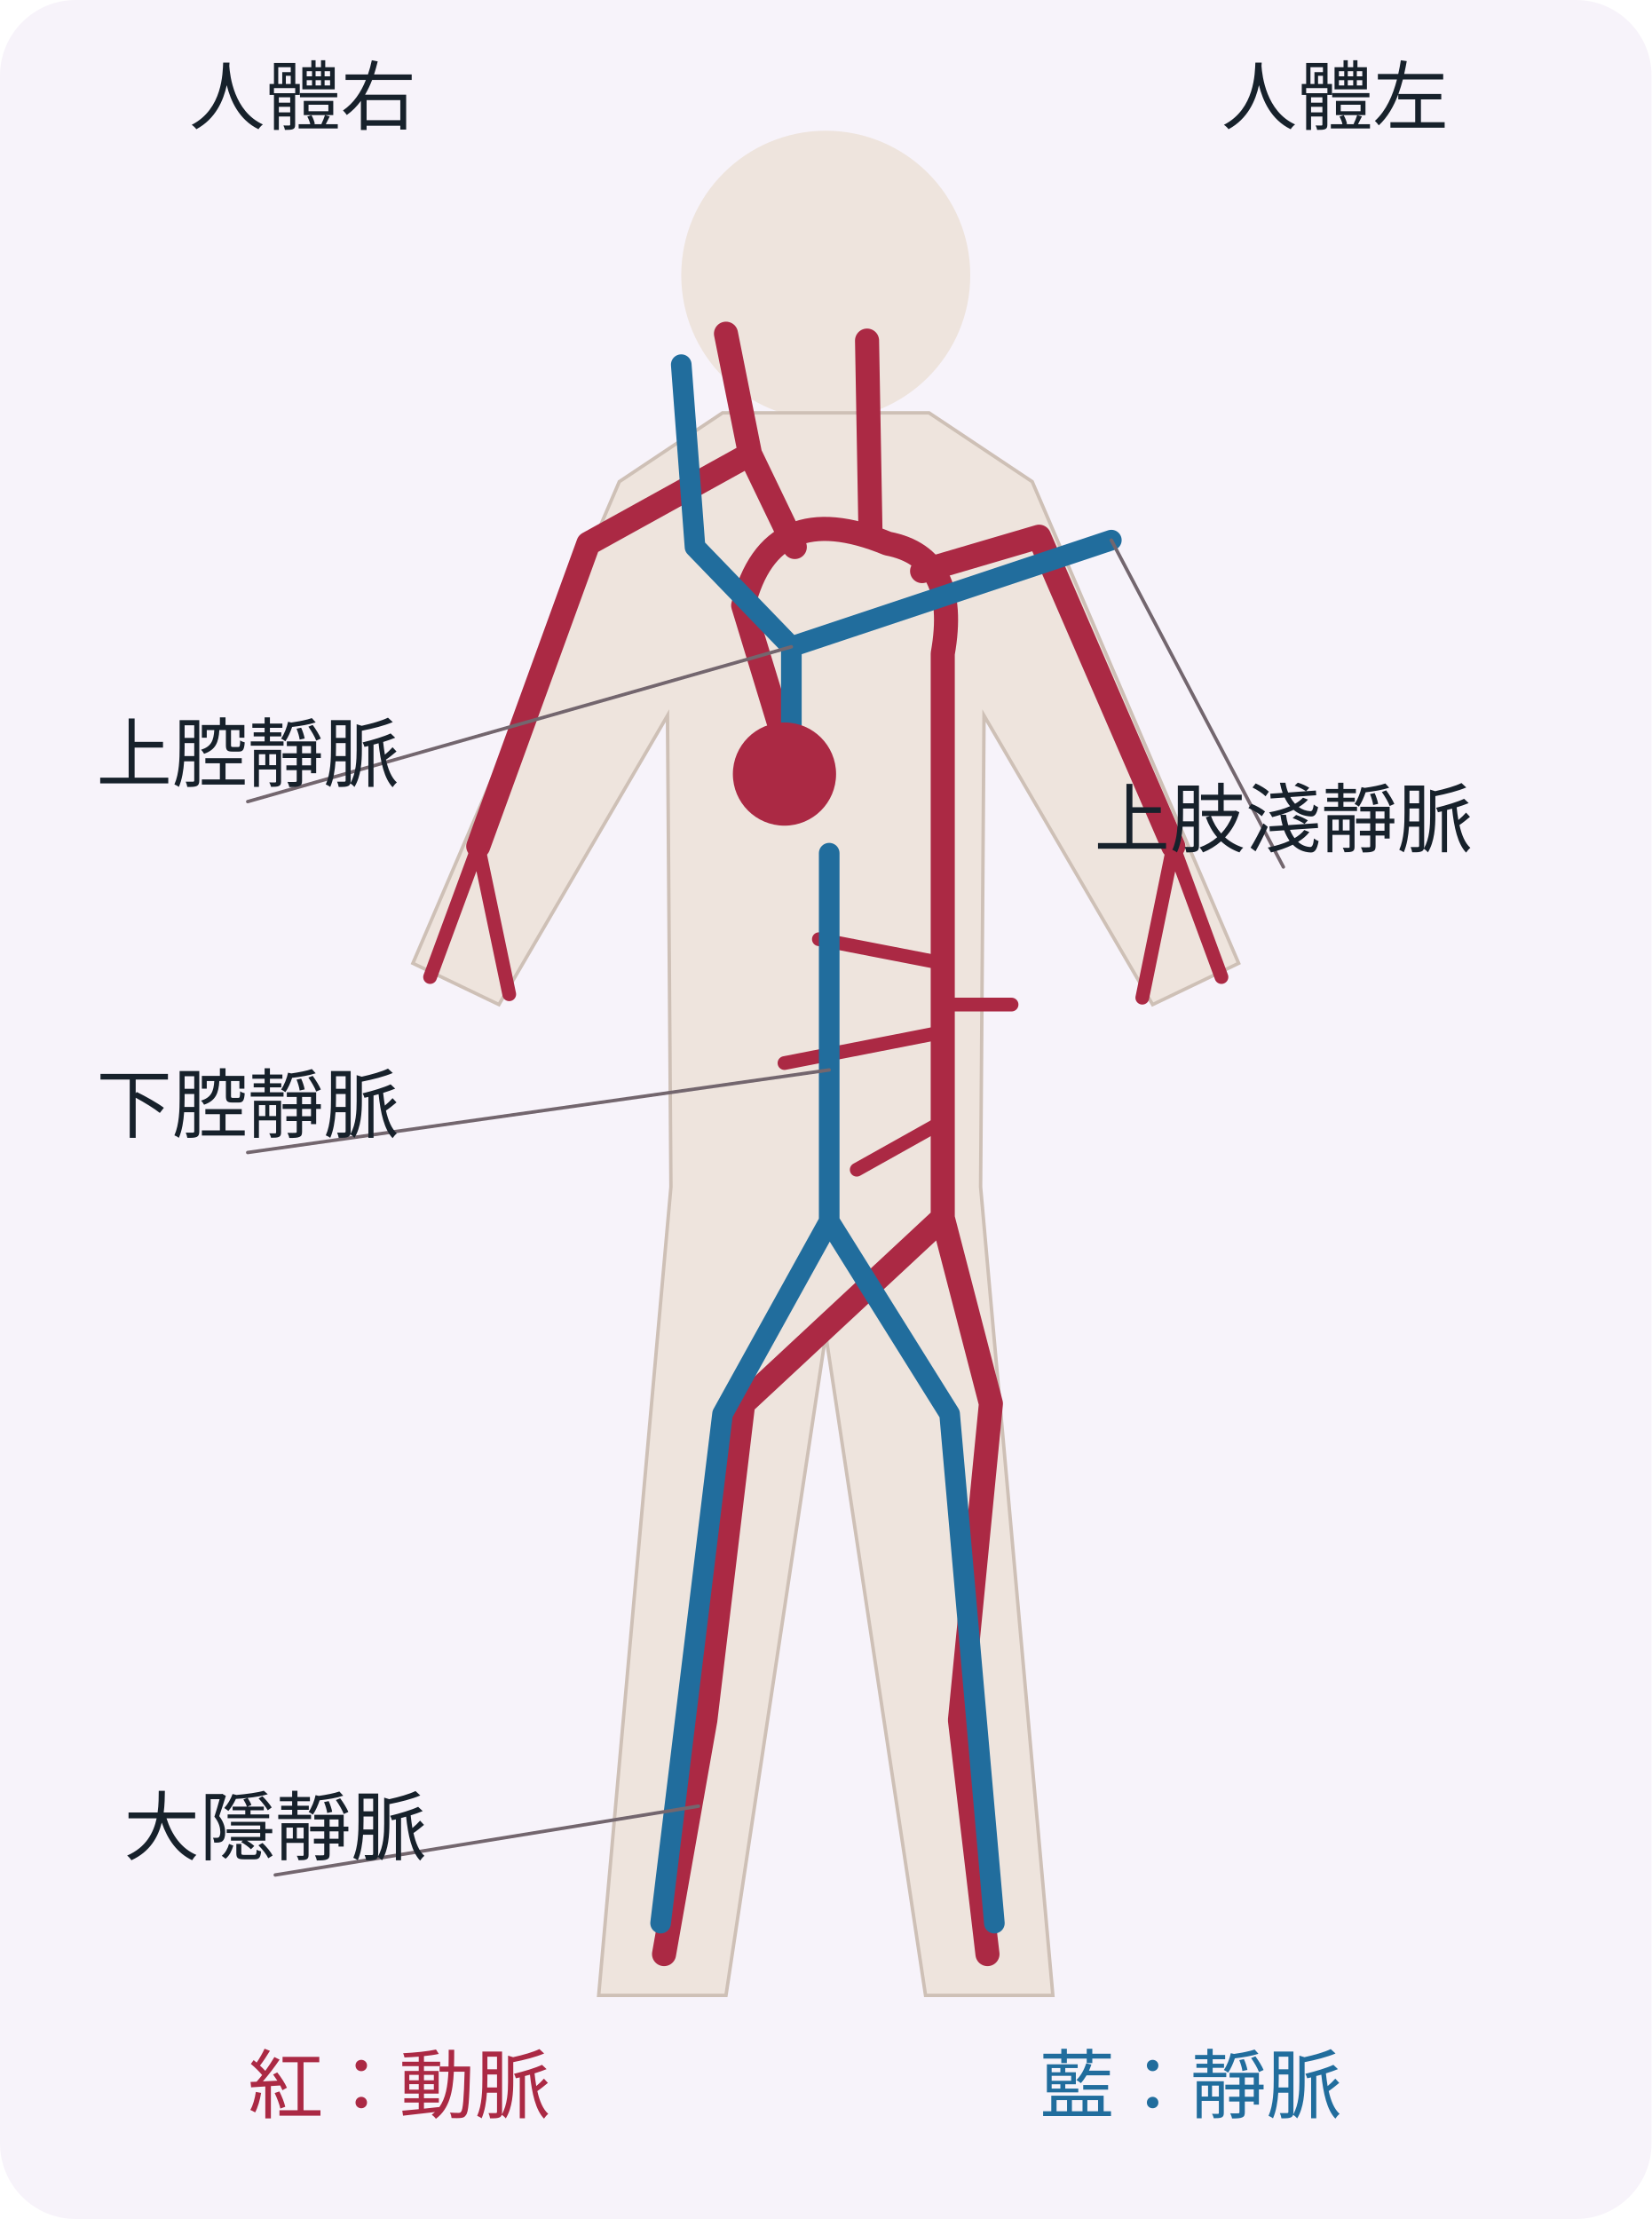
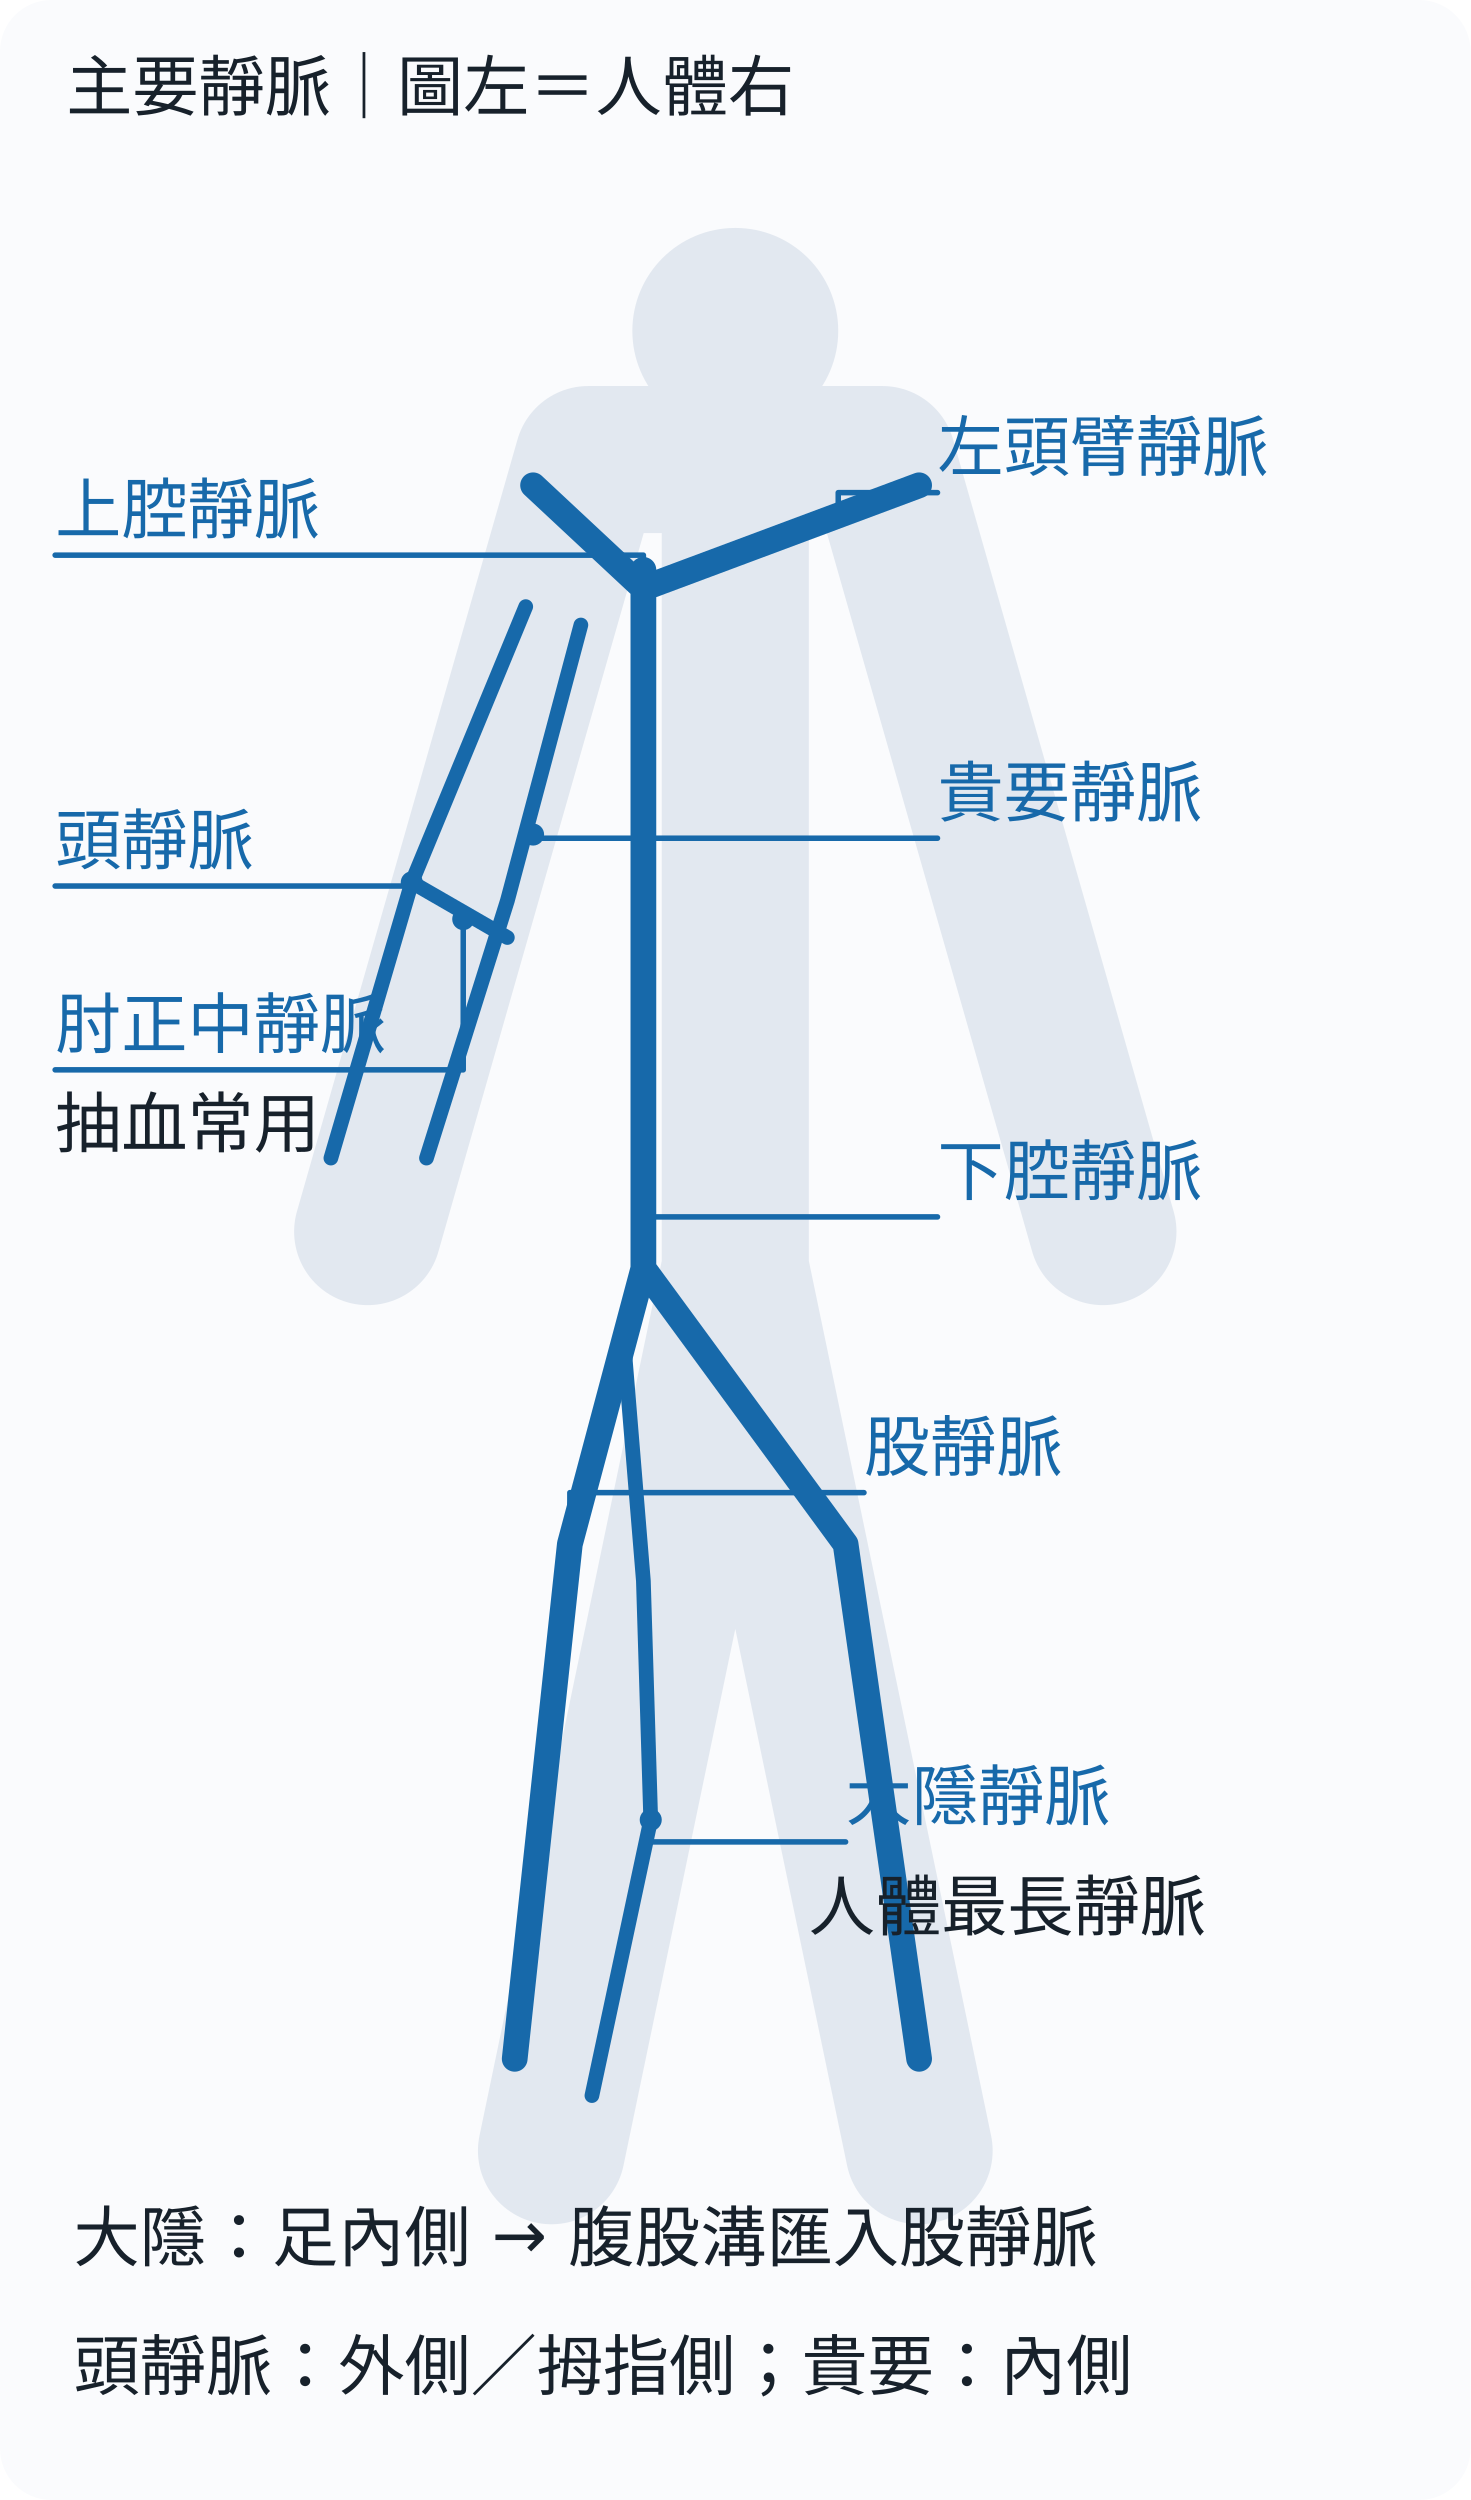
- <svg xmlns="http://www.w3.org/2000/svg" viewBox="0 0 480 645" role="img" style="font-family:system-ui,sans-serif">
-   <rect width="480" height="645" rx="22" fill="#f7f3fa" />
-   <circle cx="240" cy="80" r="42" fill="#eee4dd" />
-   <path d="M210 120 L180 140 L120 280 L145 292 L194 208 L195 345 L174 580 L211 580 L240 388 L269 580 L306 580 L285 345 L286 208 L335 292 L360 280 L300 140 L270 120 Z" fill="#eee4dd" stroke="#cec0b6" />
-   <text x="88" y="36" font-size="22" fill="#17212b" text-anchor="middle">人體右</text>
-   <text x="388" y="36" font-size="22" fill="#17212b" text-anchor="middle">人體左</text>
-   <path d="M230 222 L216 176 Q224 144 258 158 Q279 162 274 190 L274 354 M274 354 L216 408 L205 500 L193 568 M274 354 L288 408 L279 500 L287 568" fill="none" stroke="#ab2944" stroke-width="7" stroke-linecap="round" stroke-linejoin="round" />
-   <path d="M231 159 L218 132 L211 97 M218 132 L171 158 L139 246 M253 155 L252 99 M268 166 L302 156 L341 246" fill="none" stroke="#ab2944" stroke-width="7" stroke-linecap="round" stroke-linejoin="round" />
-   <path d="M139 246 L125 284 M139 246 L148 289 M341 246 L332 290 M341 246 L355 284" fill="none" stroke="#ab2944" stroke-width="4" stroke-linecap="round" stroke-linejoin="round" />
-   <path d="M274 280 L238 273 M274 300 L228 309 M274 326 L249 340 M274 292 L294 292" fill="none" stroke="#ab2944" stroke-width="4" stroke-linecap="round" stroke-linejoin="round" />
-   <path d="M198 106 L202 159 L230 188 L230 226 M323 157 L230 188 M192 559 L210 411 L241 355 L241 248 M289 559 L276 411 L241 355" fill="none" stroke="#216d9d" stroke-width="6" stroke-linecap="round" stroke-linejoin="round" />
-   <circle cx="228" cy="225" r="15" fill="#ab2944" />
-   <text x="72" y="614" font-size="22" fill="#ab2944" text-anchor="start">紅：動脈</text>
-   <text x="302" y="614" font-size="22" fill="#216d9d" text-anchor="start">藍：靜脈</text>
-   <path d="M72 233 L230 188" fill="none" stroke="#73666e" stroke-width="1" stroke-linecap="round" stroke-linejoin="round" />
-   <text x="72" y="227" font-size="22" fill="#17212b" text-anchor="middle">上腔靜脈</text>
-   <path d="M72 335 L241 311" fill="none" stroke="#73666e" stroke-width="1" stroke-linecap="round" stroke-linejoin="round" />
-   <text x="72" y="329" font-size="22" fill="#17212b" text-anchor="middle">下腔靜脈</text>
-   <path d="M80 545 L203 525" fill="none" stroke="#73666e" stroke-width="1" stroke-linecap="round" stroke-linejoin="round" />
-   <text x="80" y="539" font-size="22" fill="#17212b" text-anchor="middle">大隱靜脈</text>
-   <path d="M373 252 L323 157" fill="none" stroke="#73666e" stroke-width="1" stroke-linecap="round" stroke-linejoin="round" />
-   <text x="373" y="246" font-size="22" fill="#17212b" text-anchor="middle">上肢淺靜脈</text>
+ <svg xmlns="http://www.w3.org/2000/svg" viewBox="0 0 400 680" role="img" aria-label="主要靜脈｜圖左＝人體右">
+   <style>text{font-family:system-ui,sans-serif;font-size:calc(18px * var(--font-scale,1))}.title{font-weight:700}</style>
+   <rect width="400" height="680" rx="14" fill="#fafbfd" />
+   <text x="18" y="30" font-size="18" fill="#17212b" text-anchor="start">主要靜脈｜圖左＝人體右</text>
+   <circle cx="200" cy="90" r="28" fill="#e2e8f0" />
+   <path d="M160 125H240L300 335M160 125L100 335M200 145V345M200 345L150 585M200 345L250 585" fill="none" stroke="#e2e8f0" stroke-width="40" stroke-linecap="round" stroke-linejoin="round" />
+   <path d="M175 155V235M175 235V345M145 132L175 160L250 132M175 345L155 420L140 560M175 345L230 420L250 560" fill="none" stroke="#1769aa" stroke-width="7" stroke-linecap="round" stroke-linejoin="round" />
+   <path d="M143 165L112 240L90 315M158 170L138 245L116 315M112 240L138 255" fill="none" stroke="#1769aa" stroke-width="4" stroke-linecap="round" stroke-linejoin="round" />
+   <path d="M161 570L177 495L175 430L169.67 365" fill="none" stroke="#1769aa" stroke-width="4" stroke-linecap="round" stroke-linejoin="round" />
+   <text x="15" y="145" font-size="18" fill="#1769aa" text-anchor="start">上腔靜脈</text>
+   <path d="M15 151H175V182" fill="none" stroke="#1769aa" stroke-width="1.5" stroke-linecap="round" stroke-linejoin="round" />
+   <circle cx="175" cy="182" r="3" fill="#1769aa" />
+   <text x="255" y="128" font-size="18" fill="#1769aa" text-anchor="start">左頭臂靜脈</text>
+   <path d="M255 134H228V140" fill="none" stroke="#1769aa" stroke-width="1.5" stroke-linecap="round" stroke-linejoin="round" />
+   <circle cx="228" cy="140" r="3" fill="#1769aa" />
+   <text x="15" y="235" font-size="18" fill="#1769aa" text-anchor="start">頭靜脈</text>
+   <path d="M15 241H112V240" fill="none" stroke="#1769aa" stroke-width="1.5" stroke-linecap="round" stroke-linejoin="round" />
+   <circle cx="112" cy="240" r="3" fill="#1769aa" />
+   <text x="255" y="222" font-size="18" fill="#1769aa" text-anchor="start">貴要靜脈</text>
+   <path d="M255 228H145V227" fill="none" stroke="#1769aa" stroke-width="1.5" stroke-linecap="round" stroke-linejoin="round" />
+   <circle cx="145" cy="227" r="3" fill="#1769aa" />
+   <text x="15" y="285" font-size="18" fill="#1769aa" text-anchor="start">肘正中靜脈</text>
+   <path d="M15 291H126V250" fill="none" stroke="#1769aa" stroke-width="1.5" stroke-linecap="round" stroke-linejoin="round" />
+   <circle cx="126" cy="250" r="3" fill="#1769aa" />
+   <text x="15" y="312" font-size="18" fill="#17212b" text-anchor="start">抽血常用</text>
+   <text x="255" y="325" font-size="18" fill="#1769aa" text-anchor="start">下腔靜脈</text>
+   <path d="M255 331H175V305" fill="none" stroke="#1769aa" stroke-width="1.5" stroke-linecap="round" stroke-linejoin="round" />
+   <circle cx="175" cy="305" r="3" fill="#1769aa" />
+   <text x="235" y="400" font-size="18" fill="#1769aa" text-anchor="start">股靜脈</text>
+   <path d="M235 406H155V420" fill="none" stroke="#1769aa" stroke-width="1.5" stroke-linecap="round" stroke-linejoin="round" />
+   <circle cx="155" cy="420" r="3" fill="#1769aa" />
+   <text x="230" y="495" font-size="18" fill="#1769aa" text-anchor="start">大隱靜脈</text>
+   <path d="M230 501H177V495" fill="none" stroke="#1769aa" stroke-width="1.5" stroke-linecap="round" stroke-linejoin="round" />
+   <circle cx="177" cy="495" r="3" fill="#1769aa" />
+   <text x="220" y="525" font-size="18" fill="#17212b" text-anchor="start">人體最長靜脈</text>
+   <text x="20" y="615" font-size="18" fill="#17212b" text-anchor="start">大隱：足內側 → 腹股溝匯入股靜脈</text>
+   <text x="20" y="650" font-size="18" fill="#17212b" text-anchor="start">頭靜脈：外側／拇指側；貴要：內側</text>
</svg>
